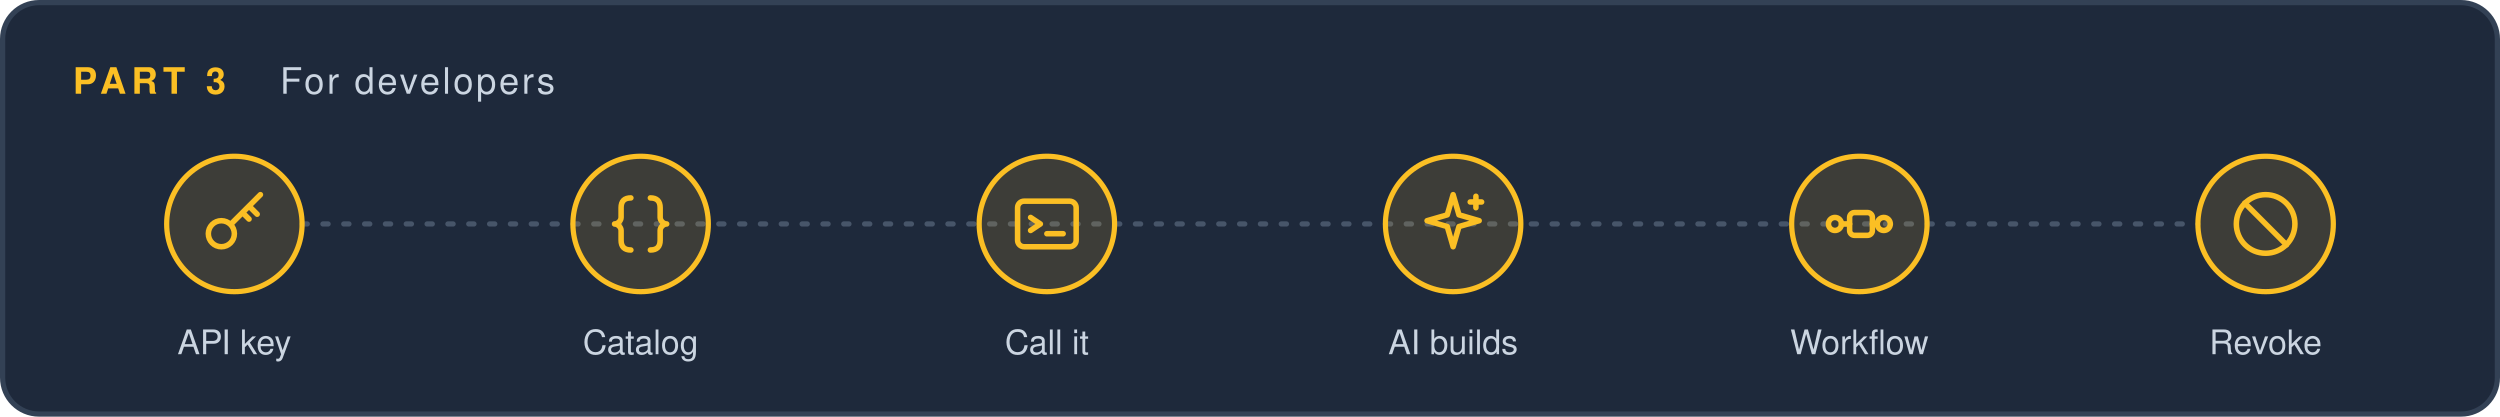
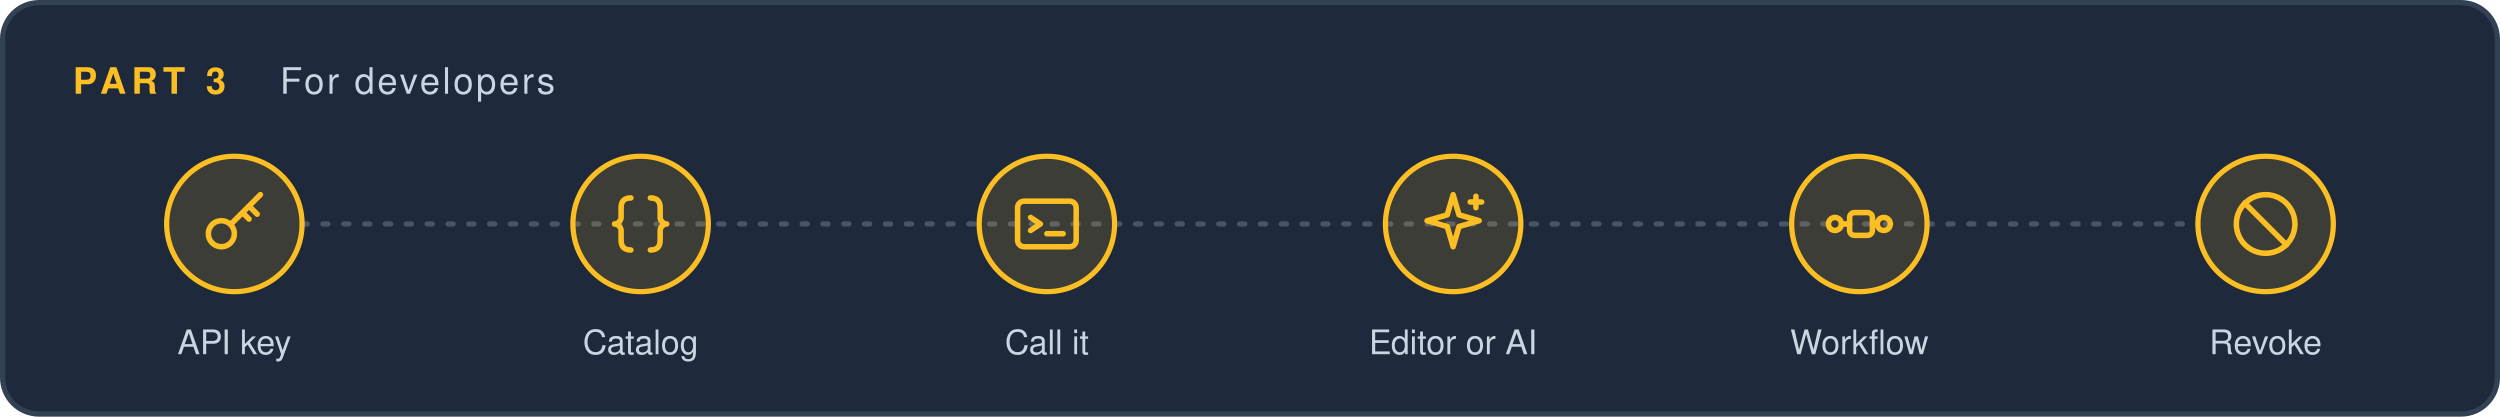
<svg xmlns="http://www.w3.org/2000/svg" viewBox="0 0 960 160" width="960" height="160" role="img">
  <rect x="1" y="1" width="958" height="158" rx="14" fill="#1E293B" stroke="#334155" stroke-width="2" />
  <text x="28" y="36" font-family="system-ui, -apple-system, Segoe UI, Helvetica, Arial, sans-serif" font-size="14" font-weight="700" letter-spacing="2" fill="#FBBF24">PART 3</text>
  <text x="107.52" y="36" font-family="system-ui, -apple-system, Segoe UI, Helvetica, Arial, sans-serif" font-size="14" letter-spacing="1" fill="#CBD5E1">For developers</text>
  <path d="M116.0 86 H844.0" stroke="#475569" stroke-width="2" stroke-dasharray="2 6" stroke-linecap="round" />
  <circle cx="90.0" cy="86" r="26" fill="#FBBF24" fill-opacity="0.14" stroke="#FBBF24" stroke-width="2" />
  <g transform="translate(75.0 71) scale(1.25)" fill="none" stroke="#FBBF24" stroke-width="1.7" stroke-linecap="round" stroke-linejoin="round">
    <circle cx="8" cy="15" r="4" />
    <path d="M11 12 L20 3 M16.5 6.5 L19 9 M14.5 8.5 L16.5 10.5" />
  </g>
  <text x="90.0" y="136" text-anchor="middle" font-family="system-ui, -apple-system, Segoe UI, Helvetica, Arial, sans-serif" font-size="13" fill="#CBD5E1">API key</text>
  <circle cx="246.0" cy="86" r="26" fill="#FBBF24" fill-opacity="0.14" stroke="#FBBF24" stroke-width="2" />
  <g transform="translate(231.0 71) scale(1.25)" fill="none" stroke="#FBBF24" stroke-width="1.7" stroke-linecap="round" stroke-linejoin="round">
    <path d="M9 4 C7 4 6 5 6 7 V10 C6 11 5 12 4 12 C5 12 6 13 6 14 V17 C6 19 7 20 9 20 M15 4 C17 4 18 5 18 7 V10 C18 11 19 12 20 12 C19 12 18 13 18 14 V17 C18 19 17 20 15 20" />
  </g>
  <text x="246.0" y="136" text-anchor="middle" font-family="system-ui, -apple-system, Segoe UI, Helvetica, Arial, sans-serif" font-size="13" fill="#CBD5E1">Catalog</text>
  <circle cx="402.0" cy="86" r="26" fill="#FBBF24" fill-opacity="0.14" stroke="#FBBF24" stroke-width="2" />
  <g transform="translate(387.0 71) scale(1.25)" fill="none" stroke="#FBBF24" stroke-width="1.7" stroke-linecap="round" stroke-linejoin="round">
    <rect x="3" y="5" width="18" height="14" rx="2" />
    <path d="M7 10 L10 12 L7 14 M12 15 H17" />
  </g>
  <text x="402.0" y="136" text-anchor="middle" font-family="system-ui, -apple-system, Segoe UI, Helvetica, Arial, sans-serif" font-size="13" fill="#CBD5E1">Call it</text>
  <circle cx="558.0" cy="86" r="26" fill="#FBBF24" fill-opacity="0.14" stroke="#FBBF24" stroke-width="2" />
  <g transform="translate(543.0 71) scale(1.25)" fill="none" stroke="#FBBF24" stroke-width="1.7" stroke-linecap="round" stroke-linejoin="round">
    <path d="M12 3 L13.8 9.2 L20 11 L13.8 12.8 L12 19 L10.2 12.8 L4 11 L10.2 9.2 Z M19 3.5 V7 M17.25 5.25 H20.75" />
  </g>
-   <text x="558.0" y="136" text-anchor="middle" font-family="system-ui, -apple-system, Segoe UI, Helvetica, Arial, sans-serif" font-size="13" fill="#CBD5E1">AI builds</text>
+   <text x="558.0" y="136" text-anchor="middle" font-family="system-ui, -apple-system, Segoe UI, Helvetica, Arial, sans-serif" font-size="13" fill="#CBD5E1">Editor or AI</text>
  <circle cx="714.0" cy="86" r="26" fill="#FBBF24" fill-opacity="0.14" stroke="#FBBF24" stroke-width="2" />
  <g transform="translate(699.0 71) scale(1.25)" fill="none" stroke="#FBBF24" stroke-width="1.7" stroke-linecap="round" stroke-linejoin="round">
    <circle cx="4.5" cy="12" r="2" />
    <rect x="9" y="8.5" width="7" height="7" rx="1.5" />
    <circle cx="19.5" cy="12" r="2" />
    <path d="M6.5 12 H9 M16 12 H17.5" />
  </g>
  <text x="714.0" y="136" text-anchor="middle" font-family="system-ui, -apple-system, Segoe UI, Helvetica, Arial, sans-serif" font-size="13" fill="#CBD5E1">Workflow</text>
  <circle cx="870.0" cy="86" r="26" fill="#FBBF24" fill-opacity="0.14" stroke="#FBBF24" stroke-width="2" />
  <g transform="translate(855.0 71) scale(1.25)" fill="none" stroke="#FBBF24" stroke-width="1.7" stroke-linecap="round" stroke-linejoin="round">
    <circle cx="12" cy="12" r="9" />
    <path d="M5.6 5.6 L18.4 18.4" />
  </g>
  <text x="870.0" y="136" text-anchor="middle" font-family="system-ui, -apple-system, Segoe UI, Helvetica, Arial, sans-serif" font-size="13" fill="#CBD5E1">Revoke</text>
</svg>
